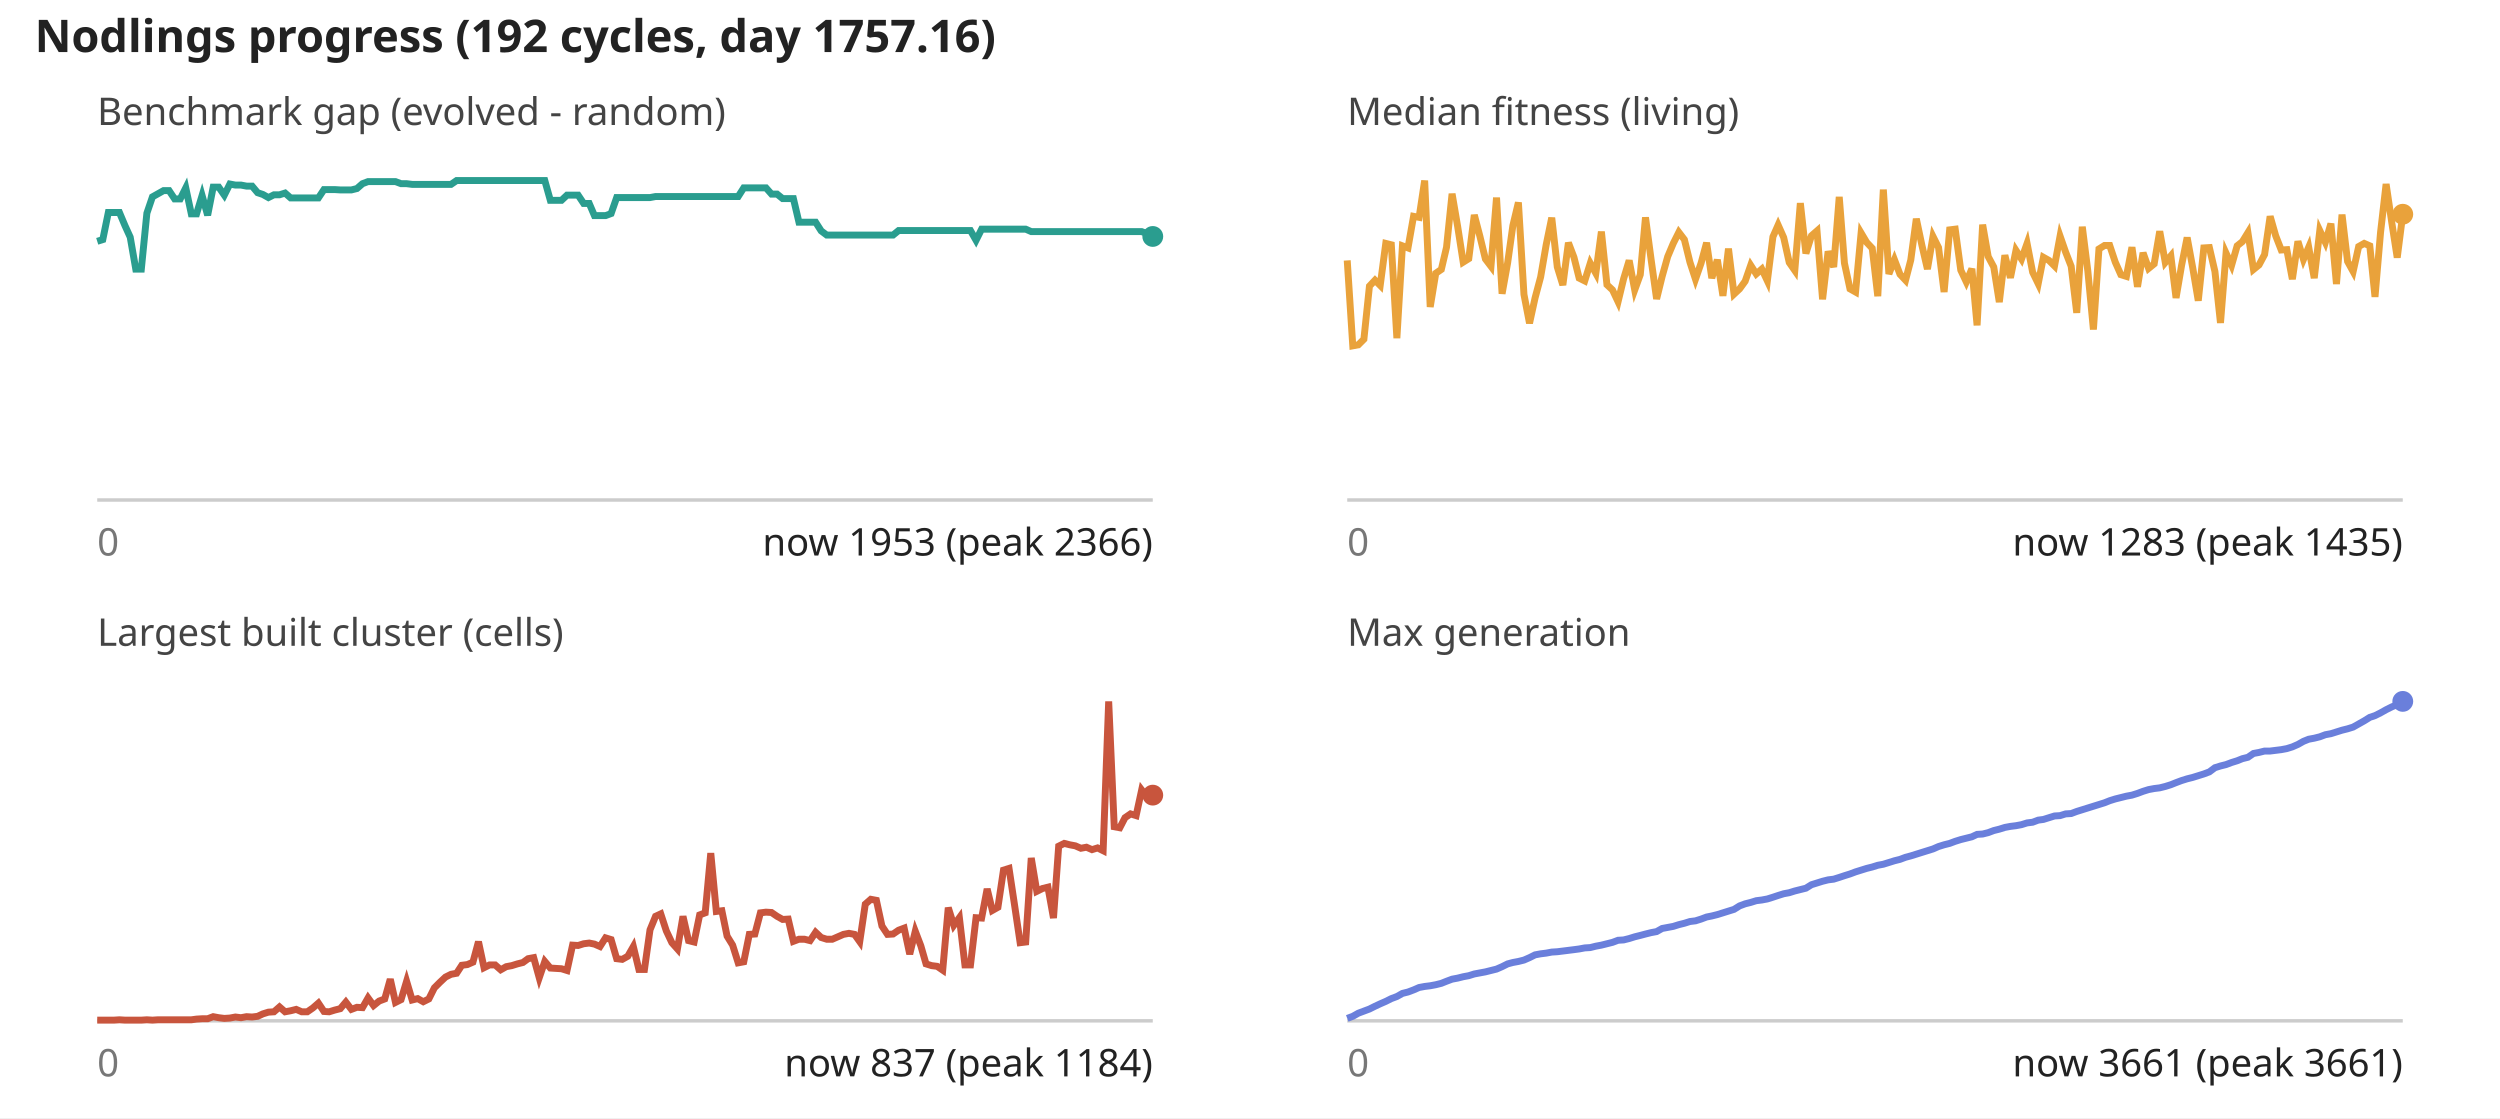
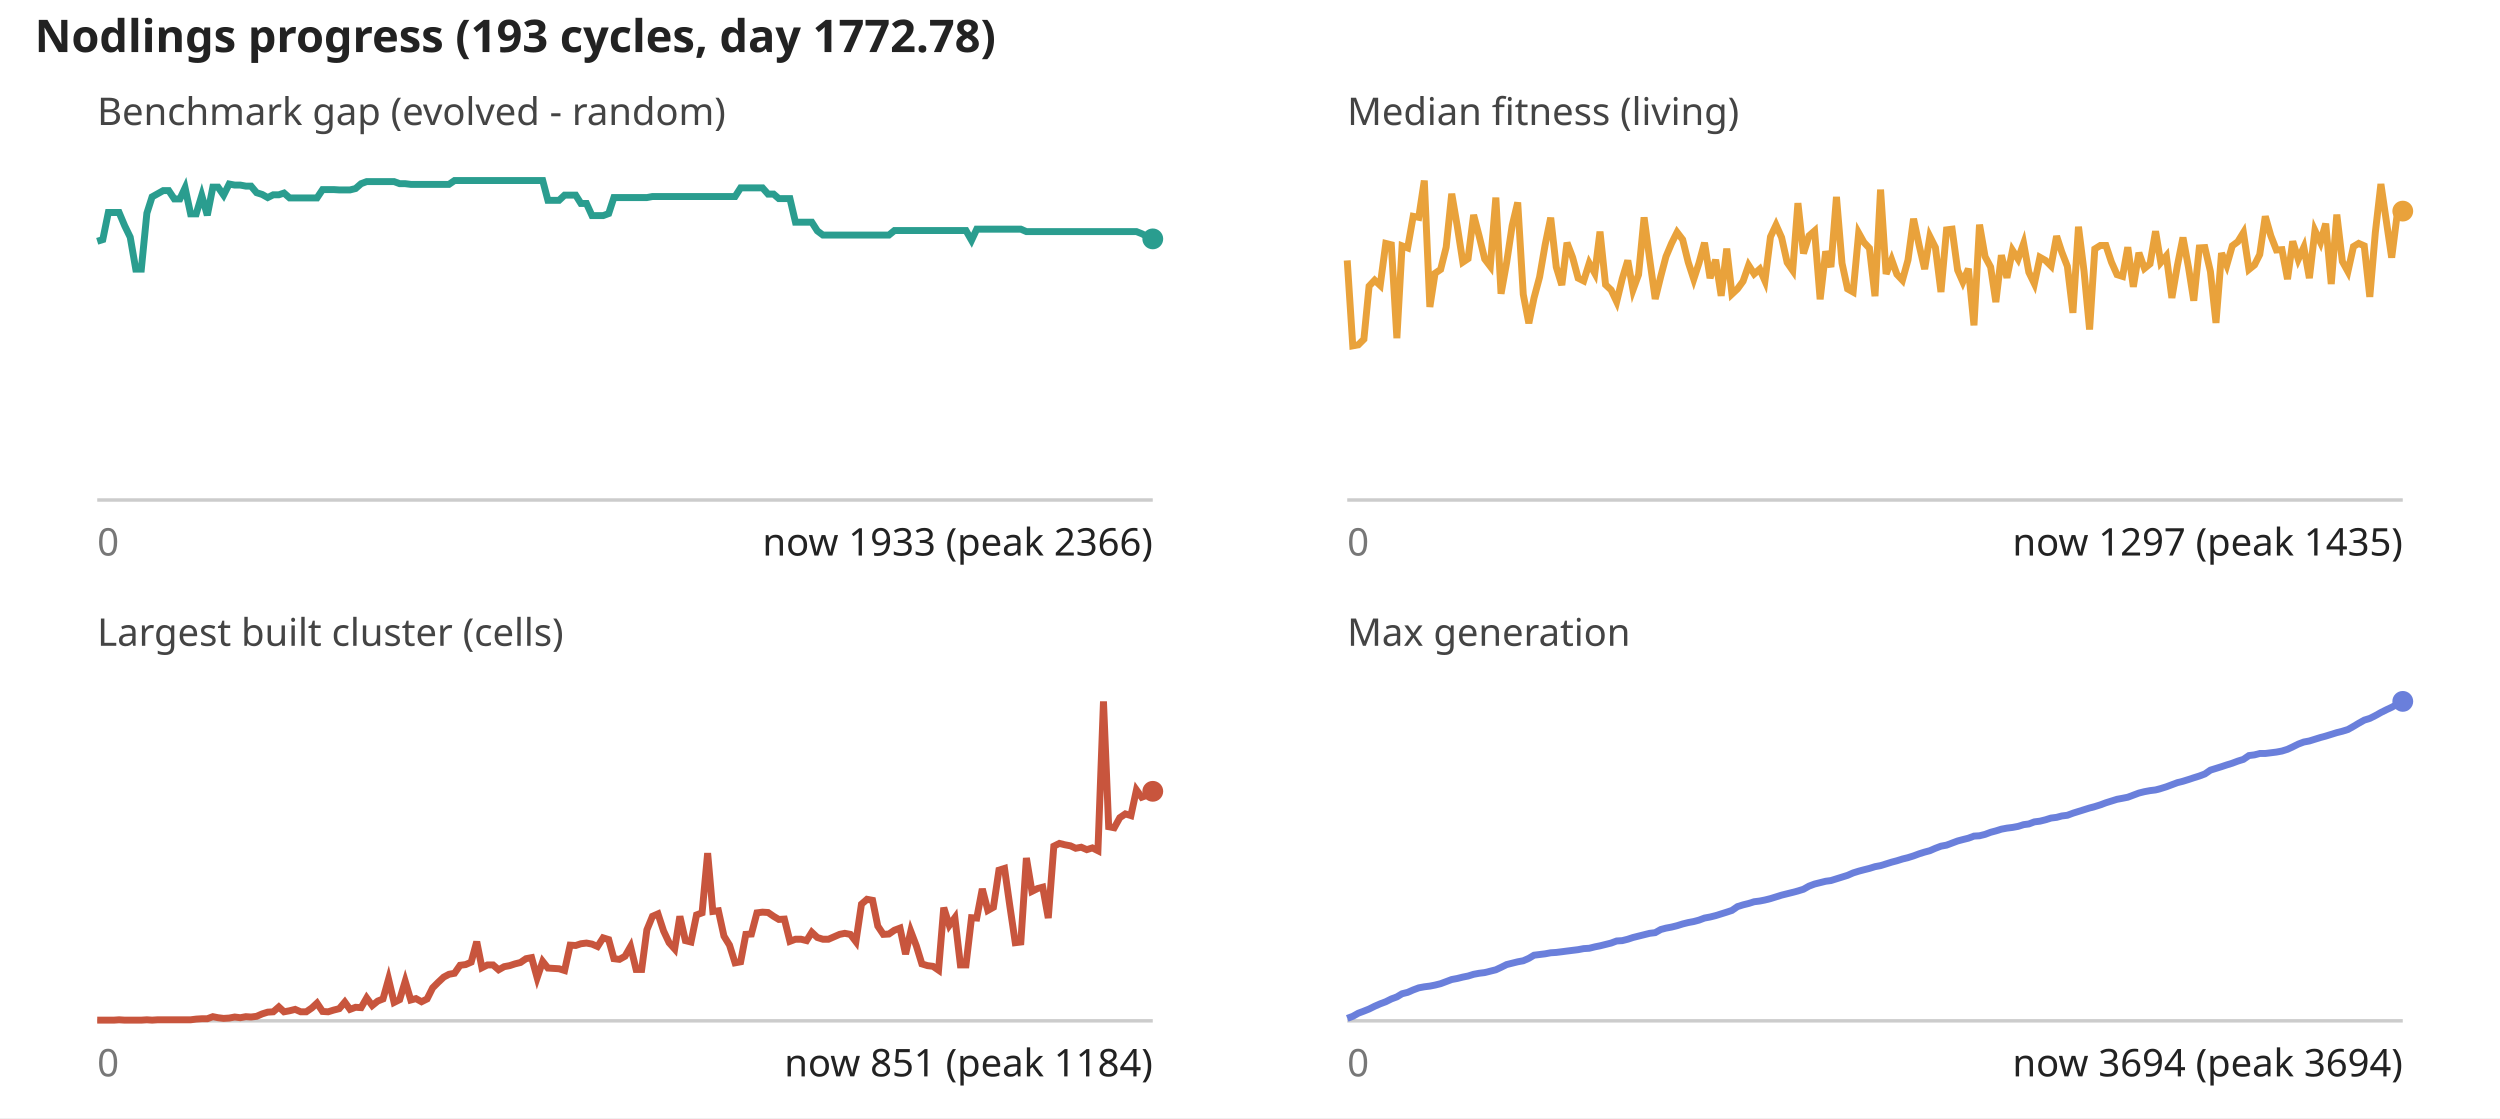
<svg xmlns="http://www.w3.org/2000/svg" viewBox="0 0 720 322" font-family="sans-serif" font-size="11">
  <rect width="100%" height="100%" fill="#fff" />
-   <text x="10" y="15" font-size="13" font-weight="bold" fill="#222">Nodlings progress (192 cycles, day 1757.16)</text>
+   <text x="10" y="15" font-size="13" font-weight="bold" fill="#222">Nodlings progress (193 cycles, day 1772.78)</text>
  <text x="28" y="36" fill="#444">Benchmark gap (evolved - random)</text>
  <line x1="28" y1="144" x2="332" y2="144" stroke="#ccc" />
-   <polyline fill="none" stroke="#2a9d8f" stroke-width="2" points="28.0,69.5 29.6,69.0 31.2,61.2 32.8,61.2 34.4,61.2 36.0,65.0 37.5,68.3 39.1,77.5 40.7,77.5 42.3,61.4 43.9,56.7 45.5,55.8 47.1,54.9 48.7,54.9 50.3,57.3 51.9,57.3 53.5,54.1 55.1,61.6 56.6,61.6 58.2,56.3 59.8,62.0 61.4,53.9 63.0,53.9 64.6,56.2 66.2,53.0 67.8,53.3 69.4,53.3 71.0,53.6 72.6,53.6 74.2,55.5 75.7,56.0 77.3,56.9 78.9,56.1 80.5,56.1 82.1,55.6 83.7,57.0 85.3,57.0 86.9,57.0 88.5,57.0 90.1,57.0 91.7,57.0 93.3,54.6 94.8,54.6 96.4,54.6 98.0,54.7 99.6,54.7 101.2,54.7 102.8,54.3 104.4,52.9 106.0,52.3 107.6,52.3 109.2,52.3 110.8,52.3 112.4,52.3 113.9,52.3 115.5,52.9 117.1,52.9 118.7,53.1 120.3,53.1 121.9,53.1 123.5,53.1 125.1,53.1 126.7,53.1 128.3,53.1 129.9,53.1 131.5,52.0 133.0,52.0 134.6,52.0 136.2,52.0 137.8,52.0 139.4,52.0 141.0,52.0 142.6,52.0 144.2,52.0 145.8,52.0 147.4,52.0 149.0,52.0 150.6,52.0 152.1,52.0 153.7,52.0 155.3,52.0 156.9,52.0 158.5,57.7 160.1,57.7 161.7,57.7 163.3,56.2 164.9,56.2 166.5,56.2 168.1,58.6 169.7,58.6 171.2,62.1 172.8,62.1 174.4,62.1 176.0,61.5 177.6,56.9 179.2,56.9 180.8,56.9 182.4,56.9 184.0,56.9 185.6,56.9 187.2,56.9 188.8,56.6 190.3,56.6 191.9,56.6 193.5,56.6 195.1,56.6 196.7,56.6 198.3,56.6 199.9,56.6 201.5,56.6 203.1,56.6 204.7,56.6 206.3,56.6 207.9,56.6 209.4,56.6 211.0,56.6 212.6,56.6 214.2,54.1 215.8,54.1 217.4,54.1 219.0,54.1 220.6,54.1 222.2,55.9 223.8,55.9 225.4,57.2 227.0,57.2 228.5,57.2 230.1,64.0 231.7,64.0 233.3,64.0 234.9,64.0 236.5,66.5 238.1,67.7 239.7,67.7 241.3,67.7 242.9,67.7 244.5,67.7 246.1,67.7 247.6,67.7 249.2,67.7 250.8,67.7 252.4,67.7 254.0,67.7 255.6,67.7 257.2,67.7 258.8,66.4 260.4,66.4 262.0,66.4 263.6,66.4 265.2,66.4 266.7,66.4 268.3,66.4 269.9,66.4 271.5,66.4 273.1,66.4 274.7,66.4 276.3,66.4 277.9,66.4 279.5,66.4 281.1,69.2 282.7,66.0 284.3,66.0 285.8,66.0 287.4,66.0 289.0,66.0 290.6,66.0 292.2,66.0 293.8,66.0 295.4,66.0 297.0,66.7 298.6,66.7 300.2,66.7 301.8,66.7 303.4,66.7 304.9,66.7 306.5,66.7 308.1,66.7 309.7,66.7 311.3,66.7 312.9,66.7 314.5,66.7 316.1,66.7 317.7,66.7 319.3,66.7 320.9,66.7 322.5,66.7 324.0,66.7 325.6,66.7 327.2,66.7 328.8,66.7 330.4,67.3 332.0,68.1" />
-   <circle cx="332.0" cy="68.1" r="3" fill="#2a9d8f" />
+   <polyline fill="none" stroke="#2a9d8f" stroke-width="2" points="28.0,69.5 29.6,69.0 31.2,61.2 32.8,61.2 34.3,61.2 35.9,65.0 37.5,68.3 39.1,77.5 40.7,77.5 42.3,61.4 43.8,56.7 45.4,55.8 47.0,54.9 48.6,54.9 50.2,57.3 51.8,57.3 53.3,54.1 54.9,61.6 56.5,61.6 58.1,56.3 59.7,62.0 61.3,53.9 62.8,53.9 64.4,56.2 66.0,53.0 67.6,53.3 69.2,53.3 70.8,53.6 72.3,53.6 73.9,55.5 75.5,56.0 77.1,56.9 78.7,56.1 80.3,56.1 81.8,55.6 83.4,57.0 85.0,57.0 86.6,57.0 88.2,57.0 89.8,57.0 91.3,57.0 92.9,54.6 94.5,54.6 96.1,54.6 97.7,54.7 99.3,54.7 100.8,54.7 102.4,54.3 104.0,52.9 105.6,52.3 107.2,52.3 108.8,52.3 110.3,52.3 111.9,52.3 113.5,52.3 115.1,52.9 116.7,52.9 118.3,53.1 119.8,53.1 121.4,53.1 123.0,53.1 124.6,53.1 126.2,53.1 127.8,53.1 129.3,53.1 130.9,52.0 132.5,52.0 134.1,52.0 135.7,52.0 137.3,52.0 138.8,52.0 140.4,52.0 142.0,52.0 143.6,52.0 145.2,52.0 146.8,52.0 148.3,52.0 149.9,52.0 151.5,52.0 153.1,52.0 154.7,52.0 156.3,52.0 157.8,57.7 159.4,57.7 161.0,57.7 162.6,56.2 164.2,56.2 165.8,56.2 167.3,58.6 168.9,58.6 170.5,62.1 172.1,62.1 173.7,62.1 175.3,61.5 176.8,56.9 178.4,56.9 180.0,56.9 181.6,56.9 183.2,56.9 184.8,56.9 186.3,56.9 187.9,56.6 189.5,56.6 191.1,56.6 192.7,56.6 194.3,56.6 195.8,56.6 197.4,56.6 199.0,56.6 200.6,56.6 202.2,56.6 203.8,56.6 205.3,56.6 206.9,56.6 208.5,56.6 210.1,56.6 211.7,56.6 213.3,54.1 214.8,54.1 216.4,54.1 218.0,54.1 219.6,54.1 221.2,55.9 222.8,55.9 224.3,57.2 225.9,57.2 227.5,57.2 229.1,64.0 230.7,64.0 232.3,64.0 233.8,64.0 235.4,66.5 237.0,67.7 238.6,67.7 240.2,67.7 241.8,67.7 243.3,67.7 244.9,67.7 246.5,67.7 248.1,67.7 249.7,67.7 251.3,67.7 252.8,67.7 254.4,67.7 256.0,67.7 257.6,66.4 259.2,66.4 260.8,66.4 262.3,66.4 263.9,66.4 265.5,66.4 267.1,66.4 268.7,66.4 270.3,66.4 271.8,66.4 273.4,66.4 275.0,66.4 276.6,66.4 278.2,66.4 279.8,69.2 281.3,66.0 282.9,66.0 284.5,66.0 286.1,66.0 287.7,66.0 289.3,66.0 290.8,66.0 292.4,66.0 294.0,66.0 295.6,66.7 297.2,66.7 298.8,66.7 300.3,66.7 301.9,66.7 303.5,66.7 305.1,66.7 306.7,66.7 308.3,66.7 309.8,66.7 311.4,66.7 313.0,66.7 314.6,66.7 316.2,66.7 317.8,66.7 319.3,66.7 320.9,66.7 322.5,66.7 324.1,66.7 325.7,66.7 327.3,66.7 328.8,67.3 330.4,68.1 332.0,68.8" />
+   <circle cx="332.0" cy="68.8" r="3" fill="#2a9d8f" />
  <text x="28" y="160" fill="#777">0</text>
-   <text x="332" y="160" text-anchor="end" fill="#222">now 1953 (peak 2366)</text>
+   <text x="332" y="160" text-anchor="end" fill="#222">now 1933 (peak 2366)</text>
  <text x="388" y="36" fill="#444">Median fitness (living)</text>
  <line x1="388" y1="144" x2="692" y2="144" stroke="#ccc" />
-   <polyline fill="none" stroke="#e9a23b" stroke-width="2" points="388.0,75.0 389.6,99.6 391.2,99.3 392.8,97.7 394.4,82.4 396.0,80.7 397.5,82.2 399.1,70.1 400.7,70.5 402.3,97.4 403.9,70.8 405.5,71.4 407.1,62.3 408.7,62.6 410.3,52.0 411.9,88.4 413.5,78.7 415.1,77.6 416.6,71.2 418.2,55.8 419.8,65.2 421.4,75.5 423.0,74.5 424.6,61.9 426.2,68.0 427.8,74.6 429.4,76.7 431.0,56.9 432.6,84.6 434.2,75.7 435.7,65.0 437.3,58.3 438.9,84.8 440.5,93.1 442.1,85.8 443.7,79.8 445.3,70.5 446.9,62.7 448.5,76.9 450.1,82.1 451.7,69.9 453.3,74.1 454.8,80.1 456.4,80.9 458.0,75.8 459.6,78.7 461.2,66.7 462.8,82.0 464.4,83.5 466.0,86.9 467.6,80.3 469.2,75.0 470.8,83.5 472.4,79.1 473.9,62.6 475.5,74.6 477.1,86.1 478.7,79.6 480.3,73.9 481.9,70.1 483.5,66.9 485.1,69.0 486.7,75.5 488.3,80.4 489.9,75.8 491.5,69.9 493.0,80.1 494.6,74.8 496.2,85.2 497.8,71.6 499.4,84.7 501.0,83.2 502.6,81.0 504.2,76.4 505.8,78.9 507.4,77.5 509.0,80.9 510.6,68.2 512.1,64.8 513.7,68.4 515.3,75.6 516.9,77.9 518.5,58.5 520.1,73.0 521.7,67.9 523.3,66.5 524.9,86.2 526.5,72.4 528.1,76.9 529.7,56.7 531.2,75.8 532.8,83.2 534.4,84.1 536.0,67.1 537.6,69.8 539.2,71.5 540.8,85.3 542.4,54.6 544.0,78.9 545.6,74.8 547.2,79.0 548.8,80.7 550.3,74.9 551.9,63.0 553.5,70.6 555.1,77.5 556.7,68.1 558.3,71.3 559.9,84.1 561.5,66.2 563.1,66.0 564.7,77.8 566.3,81.2 567.9,77.4 569.4,93.7 571.0,64.7 572.6,73.9 574.2,76.9 575.8,87.0 577.4,73.5 579.0,80.0 580.6,72.1 582.2,74.6 583.8,70.1 585.4,78.4 587.0,81.7 588.5,74.1 590.1,75.0 591.7,76.6 593.3,68.0 594.9,72.6 596.5,76.7 598.1,90.1 599.7,65.3 601.3,78.1 602.9,94.9 604.5,71.7 606.1,70.7 607.6,70.7 609.2,75.5 610.8,79.1 612.4,79.6 614.0,71.2 615.6,82.6 617.2,72.8 618.8,77.3 620.4,76.0 622.0,66.6 623.6,75.6 625.2,73.7 626.7,85.8 628.3,76.4 629.9,68.4 631.5,77.1 633.1,86.6 634.7,71.4 636.3,71.3 637.9,78.2 639.5,93.0 641.1,72.9 642.7,76.4 644.3,70.8 645.8,69.6 647.4,67.0 649.0,77.6 650.6,76.3 652.2,73.3 653.8,62.3 655.4,67.9 657.0,72.0 658.6,71.9 660.2,80.4 661.8,69.5 663.4,74.7 664.9,71.2 666.5,80.1 668.1,66.4 669.7,69.8 671.3,64.4 672.9,81.8 674.5,61.8 676.1,75.3 677.7,78.2 679.3,71.0 680.9,70.1 682.5,70.8 684.0,85.5 685.6,66.9 687.2,53.0 688.8,63.9 690.4,74.2 692.0,61.7" />
-   <circle cx="692.0" cy="61.7" r="3" fill="#e9a23b" />
+   <polyline fill="none" stroke="#e9a23b" stroke-width="2" points="388.0,75.0 389.6,99.6 391.2,99.3 392.8,97.7 394.3,82.4 395.9,80.7 397.5,82.2 399.1,70.1 400.7,70.5 402.3,97.4 403.8,70.8 405.4,71.4 407.0,62.3 408.6,62.6 410.2,52.0 411.8,88.4 413.3,78.7 414.9,77.6 416.5,71.2 418.1,55.8 419.7,65.2 421.3,75.5 422.8,74.5 424.4,61.9 426.0,68.0 427.6,74.6 429.2,76.7 430.8,56.9 432.3,84.6 433.9,75.7 435.5,65.0 437.1,58.3 438.7,84.8 440.3,93.1 441.8,85.8 443.4,79.8 445.0,70.5 446.6,62.7 448.2,76.9 449.8,82.1 451.3,69.9 452.9,74.1 454.5,80.1 456.1,80.9 457.7,75.8 459.3,78.7 460.8,66.7 462.4,82.0 464.0,83.5 465.6,86.9 467.2,80.3 468.8,75.0 470.3,83.5 471.9,79.1 473.5,62.6 475.1,74.6 476.7,86.1 478.3,79.6 479.8,73.9 481.4,70.1 483.0,66.9 484.6,69.0 486.2,75.5 487.8,80.4 489.3,75.8 490.9,69.9 492.5,80.1 494.1,74.8 495.7,85.2 497.3,71.6 498.8,84.7 500.4,83.2 502.0,81.0 503.6,76.4 505.2,78.9 506.8,77.5 508.3,80.9 509.9,68.2 511.5,64.8 513.1,68.4 514.7,75.6 516.3,77.9 517.8,58.5 519.4,73.0 521.0,67.9 522.6,66.5 524.2,86.2 525.8,72.4 527.3,76.9 528.9,56.7 530.5,75.8 532.1,83.2 533.7,84.1 535.3,67.1 536.8,69.8 538.4,71.5 540.0,85.3 541.6,54.6 543.2,78.9 544.8,74.8 546.3,79.0 547.9,80.7 549.5,74.9 551.1,63.0 552.7,70.6 554.3,77.5 555.8,68.1 557.4,71.3 559.0,84.1 560.6,66.2 562.2,66.0 563.8,77.8 565.3,81.2 566.9,77.4 568.5,93.7 570.1,64.7 571.7,73.9 573.3,76.9 574.8,87.0 576.4,73.5 578.0,80.0 579.6,72.1 581.2,74.6 582.8,70.1 584.3,78.4 585.9,81.7 587.5,74.1 589.1,75.0 590.7,76.6 592.3,68.0 593.8,72.6 595.4,76.7 597.0,90.1 598.6,65.3 600.2,78.1 601.8,94.9 603.3,71.7 604.9,70.7 606.5,70.7 608.1,75.5 609.7,79.1 611.3,79.6 612.8,71.2 614.4,82.6 616.0,72.8 617.6,77.3 619.2,76.0 620.8,66.6 622.3,75.6 623.9,73.7 625.5,85.8 627.1,76.4 628.7,68.4 630.3,77.1 631.8,86.6 633.4,71.4 635.0,71.3 636.6,78.2 638.2,93.0 639.8,72.9 641.3,76.4 642.9,70.8 644.5,69.6 646.1,67.0 647.7,77.6 649.3,76.3 650.8,73.3 652.4,62.3 654.0,67.9 655.6,72.0 657.2,71.9 658.8,80.4 660.3,69.5 661.9,74.7 663.5,71.2 665.1,80.1 666.7,66.4 668.3,69.8 669.8,64.4 671.4,81.8 673.0,61.8 674.6,75.3 676.2,78.2 677.8,71.0 679.3,70.1 680.9,70.8 682.5,85.5 684.1,66.9 685.7,53.0 687.3,63.9 688.8,74.2 690.4,61.7 692.0,60.8" />
+   <circle cx="692.0" cy="60.8" r="3" fill="#e9a23b" />
  <text x="388" y="160" fill="#777">0</text>
-   <text x="692" y="160" text-anchor="end" fill="#222">now 1283 (peak 1435)</text>
+   <text x="692" y="160" text-anchor="end" fill="#222">now 1297 (peak 1435)</text>
  <text x="28" y="186" fill="#444">Largest built cluster (cells)</text>
  <line x1="28" y1="294" x2="332" y2="294" stroke="#ccc" />
-   <polyline fill="none" stroke="#c8553d" stroke-width="2" points="28.0,293.8 29.6,293.8 31.2,293.8 32.8,293.8 34.4,293.7 36.0,293.8 37.5,293.8 39.1,293.8 40.7,293.8 42.3,293.7 43.9,293.8 45.5,293.7 47.1,293.7 48.7,293.7 50.3,293.7 51.9,293.7 53.5,293.7 55.1,293.7 56.6,293.5 58.2,293.4 59.8,293.4 61.4,292.8 63.0,293.1 64.6,293.3 66.2,293.2 67.8,292.9 69.4,293.1 71.0,292.8 72.6,292.9 74.2,292.7 75.7,292.0 77.3,291.5 78.9,291.4 80.5,290.0 82.1,291.4 83.7,291.1 85.3,290.7 86.9,291.4 88.5,291.4 90.1,290.3 91.7,288.9 93.3,291.3 94.8,291.4 96.4,290.9 98.0,290.5 99.6,288.6 101.2,290.7 102.8,290.1 104.4,290.2 106.0,287.4 107.6,289.6 109.2,288.3 110.8,287.7 112.4,282.0 113.9,288.7 115.5,287.9 117.1,282.6 118.7,288.0 120.3,287.6 121.9,288.5 123.5,287.7 125.1,284.5 126.7,282.9 128.3,281.4 129.9,280.6 131.5,280.3 133.0,278.0 134.6,277.8 136.2,277.1 137.8,271.2 139.4,278.7 141.0,277.9 142.6,277.9 144.2,279.3 145.8,278.4 147.4,278.1 149.0,277.6 150.6,277.2 152.1,276.1 153.7,275.8 155.3,281.6 156.9,276.9 158.5,278.8 160.1,278.9 161.7,279.0 163.3,279.5 164.9,272.2 166.5,272.3 168.1,271.8 169.7,271.6 171.2,271.9 172.8,272.6 174.4,270.1 176.0,270.6 177.6,276.1 179.2,276.3 180.8,275.4 182.4,272.6 184.0,279.2 185.6,279.2 187.2,267.8 188.8,263.9 190.3,263.2 191.9,268.1 193.5,271.5 195.1,273.3 196.7,263.9 198.3,270.9 199.9,271.3 201.5,263.5 203.1,262.9 204.7,245.7 206.3,262.5 207.9,262.3 209.4,269.6 211.0,272.2 212.6,277.3 214.2,277.0 215.8,269.1 217.4,269.0 219.0,262.9 220.6,262.7 222.2,262.8 223.8,263.9 225.4,264.8 227.0,264.7 228.5,271.1 230.1,270.5 231.7,270.5 233.3,270.9 234.9,268.5 236.5,270.0 238.1,270.5 239.7,270.5 241.3,269.8 242.9,269.1 244.5,268.8 246.1,269.1 247.6,271.2 249.2,260.4 250.8,259.0 252.4,259.3 254.0,266.7 255.6,269.1 257.2,269.0 258.8,267.9 260.4,267.3 262.0,274.8 263.6,268.2 265.2,272.4 266.7,277.6 268.3,278.1 269.9,278.3 271.5,279.4 273.1,261.4 274.7,266.5 276.3,264.3 277.9,277.9 279.5,277.9 281.1,264.3 282.7,264.4 284.3,256.0 285.8,262.2 287.4,261.3 289.0,250.6 290.6,250.1 292.2,260.7 293.8,271.5 295.4,271.3 297.0,247.1 298.6,256.7 300.2,255.9 301.8,255.5 303.4,264.4 304.9,243.7 306.5,242.9 308.1,243.3 309.7,243.6 311.3,244.3 312.9,244.0 314.5,244.7 316.1,244.2 317.7,245.0 319.3,202.0 320.9,238.1 322.5,238.4 324.0,235.5 325.6,234.4 327.2,234.9 328.8,227.5 330.4,229.6 332.0,229.0" />
-   <circle cx="332.0" cy="229.0" r="3" fill="#c8553d" />
+   <polyline fill="none" stroke="#c8553d" stroke-width="2" points="28.0,293.8 29.6,293.8 31.2,293.8 32.8,293.8 34.3,293.7 35.9,293.8 37.5,293.8 39.1,293.8 40.7,293.8 42.3,293.7 43.8,293.8 45.4,293.7 47.0,293.7 48.6,293.7 50.2,293.7 51.8,293.7 53.3,293.7 54.9,293.7 56.5,293.5 58.1,293.4 59.7,293.4 61.3,292.8 62.8,293.1 64.4,293.3 66.0,293.2 67.6,292.9 69.2,293.1 70.8,292.8 72.3,292.9 73.9,292.7 75.5,292.0 77.1,291.5 78.7,291.4 80.3,290.0 81.8,291.4 83.4,291.1 85.0,290.7 86.6,291.4 88.2,291.4 89.8,290.3 91.3,288.9 92.9,291.3 94.5,291.4 96.1,290.9 97.7,290.5 99.3,288.6 100.8,290.7 102.4,290.1 104.0,290.2 105.6,287.4 107.2,289.6 108.8,288.3 110.3,287.7 111.9,282.0 113.5,288.7 115.1,287.9 116.7,282.6 118.3,288.0 119.8,287.6 121.4,288.5 123.0,287.7 124.6,284.5 126.2,282.9 127.8,281.4 129.3,280.6 130.9,280.3 132.5,278.0 134.1,277.8 135.7,277.1 137.3,271.2 138.8,278.7 140.4,277.9 142.0,277.9 143.6,279.3 145.2,278.4 146.8,278.1 148.3,277.6 149.9,277.2 151.5,276.1 153.1,275.8 154.7,281.6 156.3,276.9 157.8,278.8 159.4,278.9 161.0,279.0 162.6,279.5 164.2,272.2 165.8,272.3 167.3,271.8 168.9,271.6 170.5,271.9 172.1,272.6 173.7,270.1 175.3,270.6 176.8,276.1 178.4,276.3 180.0,275.4 181.6,272.6 183.2,279.2 184.8,279.2 186.3,267.8 187.9,263.9 189.5,263.2 191.1,268.1 192.7,271.5 194.3,273.3 195.8,263.9 197.4,270.9 199.0,271.3 200.6,263.5 202.2,262.9 203.8,245.7 205.3,262.5 206.9,262.3 208.5,269.6 210.1,272.2 211.7,277.3 213.3,277.0 214.8,269.1 216.4,269.0 218.0,262.9 219.6,262.7 221.2,262.8 222.8,263.9 224.3,264.8 225.9,264.7 227.5,271.1 229.1,270.5 230.7,270.5 232.3,270.9 233.8,268.5 235.4,270.0 237.0,270.5 238.6,270.5 240.2,269.8 241.8,269.1 243.3,268.8 244.9,269.1 246.5,271.2 248.1,260.4 249.7,259.0 251.3,259.3 252.8,266.7 254.4,269.1 256.0,269.0 257.6,267.9 259.2,267.3 260.8,274.8 262.3,268.2 263.9,272.4 265.5,277.6 267.1,278.1 268.7,278.3 270.3,279.4 271.8,261.4 273.4,266.5 275.0,264.3 276.6,277.9 278.2,277.9 279.8,264.3 281.3,264.4 282.9,256.0 284.5,262.2 286.1,261.3 287.7,250.6 289.3,250.1 290.8,260.7 292.4,271.5 294.0,271.3 295.6,247.1 297.2,256.7 298.8,255.9 300.3,255.5 301.9,264.4 303.5,243.7 305.1,242.9 306.7,243.3 308.3,243.6 309.8,244.3 311.4,244.0 313.0,244.7 314.6,244.2 316.2,245.0 317.8,202.0 319.3,238.1 320.9,238.4 322.5,235.5 324.1,234.4 325.7,234.9 327.3,227.5 328.8,229.6 330.4,229.0 332.0,227.9" />
+   <circle cx="332.0" cy="227.9" r="3" fill="#c8553d" />
  <text x="28" y="310" fill="#777">0</text>
-   <text x="332" y="310" text-anchor="end" fill="#222">now 837 (peak 1184)</text>
+   <text x="332" y="310" text-anchor="end" fill="#222">now 851 (peak 1184)</text>
  <text x="388" y="186" fill="#444">Max generation</text>
  <line x1="388" y1="294" x2="692" y2="294" stroke="#ccc" />
-   <polyline fill="none" stroke="#6a7fdb" stroke-width="2" points="388.0,293.3 389.6,292.7 391.2,291.8 392.8,291.2 394.4,290.6 396.0,289.8 397.5,289.1 399.1,288.4 400.7,287.6 402.3,287.0 403.9,286.1 405.5,285.7 407.1,285.1 408.7,284.4 410.3,284.1 411.9,283.9 413.5,283.6 415.1,283.2 416.6,282.6 418.2,282.0 419.8,281.7 421.4,281.3 423.0,281.0 424.6,280.5 426.2,280.2 427.8,279.9 429.4,279.5 431.0,279.1 432.6,278.4 434.2,277.6 435.7,277.2 437.3,276.9 438.9,276.5 440.5,275.8 442.1,275.0 443.7,274.7 445.3,274.5 446.9,274.2 448.5,274.1 450.1,273.9 451.7,273.7 453.3,273.5 454.8,273.3 456.4,273.0 458.0,272.9 459.6,272.5 461.2,272.2 462.8,271.8 464.4,271.4 466.0,270.8 467.6,270.7 469.2,270.3 470.8,269.8 472.4,269.4 473.9,269.0 475.5,268.6 477.1,268.3 478.7,267.4 480.3,267.1 481.9,266.8 483.5,266.3 485.1,265.9 486.7,265.4 488.3,265.2 489.9,264.7 491.5,264.1 493.0,263.8 494.6,263.4 496.2,262.9 497.8,262.4 499.4,261.9 501.0,260.9 502.6,260.3 504.2,259.9 505.8,259.4 507.4,259.2 509.0,258.9 510.6,258.4 512.1,257.9 513.7,257.4 515.3,257.1 516.9,256.6 518.5,256.2 520.1,255.8 521.7,254.8 523.3,254.3 524.9,253.8 526.5,253.4 528.1,253.2 529.7,252.7 531.2,252.2 532.8,251.7 534.4,251.1 536.0,250.6 537.6,250.1 539.2,249.7 540.8,249.2 542.4,248.9 544.0,248.4 545.6,247.9 547.2,247.5 548.8,246.9 550.3,246.5 551.9,246.0 553.5,245.5 555.1,245.0 556.7,244.5 558.3,243.8 559.9,243.3 561.5,242.9 563.1,242.3 564.7,241.8 566.3,241.4 567.9,241.0 569.4,240.3 571.0,240.2 572.6,239.8 574.2,239.2 575.8,238.8 577.4,238.3 579.0,238.0 580.6,237.8 582.2,237.5 583.8,237.0 585.4,236.8 587.0,236.2 588.5,236.0 590.1,235.5 591.7,235.0 593.3,234.9 594.9,234.4 596.5,234.3 598.1,233.7 599.7,233.2 601.3,232.7 602.9,232.2 604.5,231.7 606.1,231.2 607.6,230.6 609.2,230.1 610.8,229.7 612.4,229.3 614.0,229.0 615.6,228.5 617.2,227.9 618.8,227.4 620.4,227.1 622.0,226.9 623.6,226.5 625.2,226.0 626.7,225.4 628.3,224.8 629.9,224.3 631.5,223.9 633.1,223.4 634.7,222.9 636.3,222.3 637.9,221.1 639.5,220.6 641.1,220.2 642.7,219.6 644.3,219.1 645.8,218.5 647.4,218.1 649.0,217.0 650.6,216.7 652.2,216.3 653.8,216.3 655.4,216.1 657.0,215.9 658.6,215.6 660.2,215.1 661.8,214.4 663.4,213.5 664.9,212.9 666.5,212.6 668.1,212.2 669.7,211.6 671.3,211.3 672.9,210.8 674.5,210.3 676.1,209.9 677.7,209.4 679.3,208.5 680.9,207.6 682.5,206.6 684.0,206.1 685.6,205.3 687.2,204.4 688.8,203.6 690.4,202.9 692.0,202.0" />
+   <polyline fill="none" stroke="#6a7fdb" stroke-width="2" points="388.0,293.3 389.6,292.7 391.2,291.8 392.8,291.2 394.3,290.6 395.9,289.8 397.5,289.1 399.1,288.5 400.7,287.7 402.3,287.1 403.8,286.2 405.4,285.8 407.0,285.1 408.6,284.5 410.2,284.2 411.8,284.0 413.3,283.7 414.9,283.3 416.5,282.7 418.1,282.1 419.7,281.8 421.3,281.4 422.8,281.1 424.4,280.6 426.0,280.3 427.6,280.1 429.2,279.7 430.8,279.3 432.3,278.6 433.9,277.8 435.5,277.4 437.1,277.0 438.7,276.7 440.3,276.0 441.8,275.1 443.4,274.9 445.0,274.7 446.6,274.4 448.2,274.3 449.8,274.1 451.3,273.9 452.9,273.7 454.5,273.5 456.1,273.2 457.7,273.1 459.3,272.7 460.8,272.4 462.4,272.0 464.0,271.6 465.6,271.0 467.2,270.9 468.8,270.5 470.3,270.0 471.9,269.6 473.5,269.2 475.1,268.8 476.7,268.6 478.3,267.7 479.8,267.3 481.4,267.0 483.0,266.6 484.6,266.1 486.2,265.7 487.8,265.4 489.3,265.0 490.9,264.4 492.5,264.1 494.1,263.7 495.7,263.2 497.3,262.7 498.8,262.2 500.4,261.1 502.0,260.6 503.6,260.2 505.2,259.7 506.8,259.5 508.3,259.2 509.9,258.8 511.5,258.3 513.1,257.8 514.7,257.4 516.3,257.0 517.8,256.6 519.4,256.1 521.0,255.2 522.6,254.6 524.2,254.2 525.8,253.8 527.3,253.6 528.9,253.1 530.5,252.6 532.1,252.1 533.7,251.4 535.3,250.9 536.8,250.5 538.4,250.1 540.0,249.6 541.6,249.3 543.2,248.8 544.8,248.3 546.3,247.9 547.9,247.4 549.5,247.0 551.1,246.5 552.7,245.9 554.3,245.4 555.8,245.0 557.4,244.3 559.0,243.7 560.6,243.4 562.2,242.8 563.8,242.2 565.3,241.8 566.9,241.4 568.5,240.8 570.1,240.7 571.7,240.3 573.3,239.7 574.8,239.3 576.4,238.8 578.0,238.5 579.6,238.3 581.2,238.0 582.8,237.5 584.3,237.3 585.9,236.7 587.5,236.5 589.1,236.1 590.7,235.6 592.3,235.4 593.8,235.0 595.4,234.8 597.0,234.2 598.6,233.7 600.2,233.2 601.8,232.7 603.3,232.3 604.9,231.8 606.5,231.2 608.1,230.7 609.7,230.2 611.3,229.9 612.8,229.6 614.4,229.0 616.0,228.4 617.6,228.0 619.2,227.7 620.8,227.5 622.3,227.1 623.9,226.6 625.5,226.0 627.1,225.4 628.7,225.0 630.3,224.5 631.8,224.0 633.4,223.5 635.0,222.9 636.6,221.8 638.2,221.3 639.8,220.8 641.3,220.3 642.9,219.8 644.5,219.2 646.1,218.7 647.7,217.6 649.3,217.4 650.8,217.0 652.4,217.0 654.0,216.8 655.6,216.6 657.2,216.3 658.8,215.8 660.3,215.1 661.9,214.3 663.5,213.7 665.1,213.4 666.7,212.9 668.3,212.4 669.8,212.0 671.4,211.5 673.0,211.0 674.6,210.6 676.2,210.1 677.8,209.2 679.3,208.3 680.9,207.4 682.5,206.9 684.1,206.1 685.7,205.2 687.3,204.4 688.8,203.7 690.4,202.8 692.0,202.0" />
  <circle cx="692.0" cy="202.0" r="3" fill="#6a7fdb" />
  <text x="388" y="310" fill="#777">0</text>
-   <text x="692" y="310" text-anchor="end" fill="#222">now 3661 (peak 3661)</text>
+   <text x="692" y="310" text-anchor="end" fill="#222">now 3694 (peak 3694)</text>
</svg>
